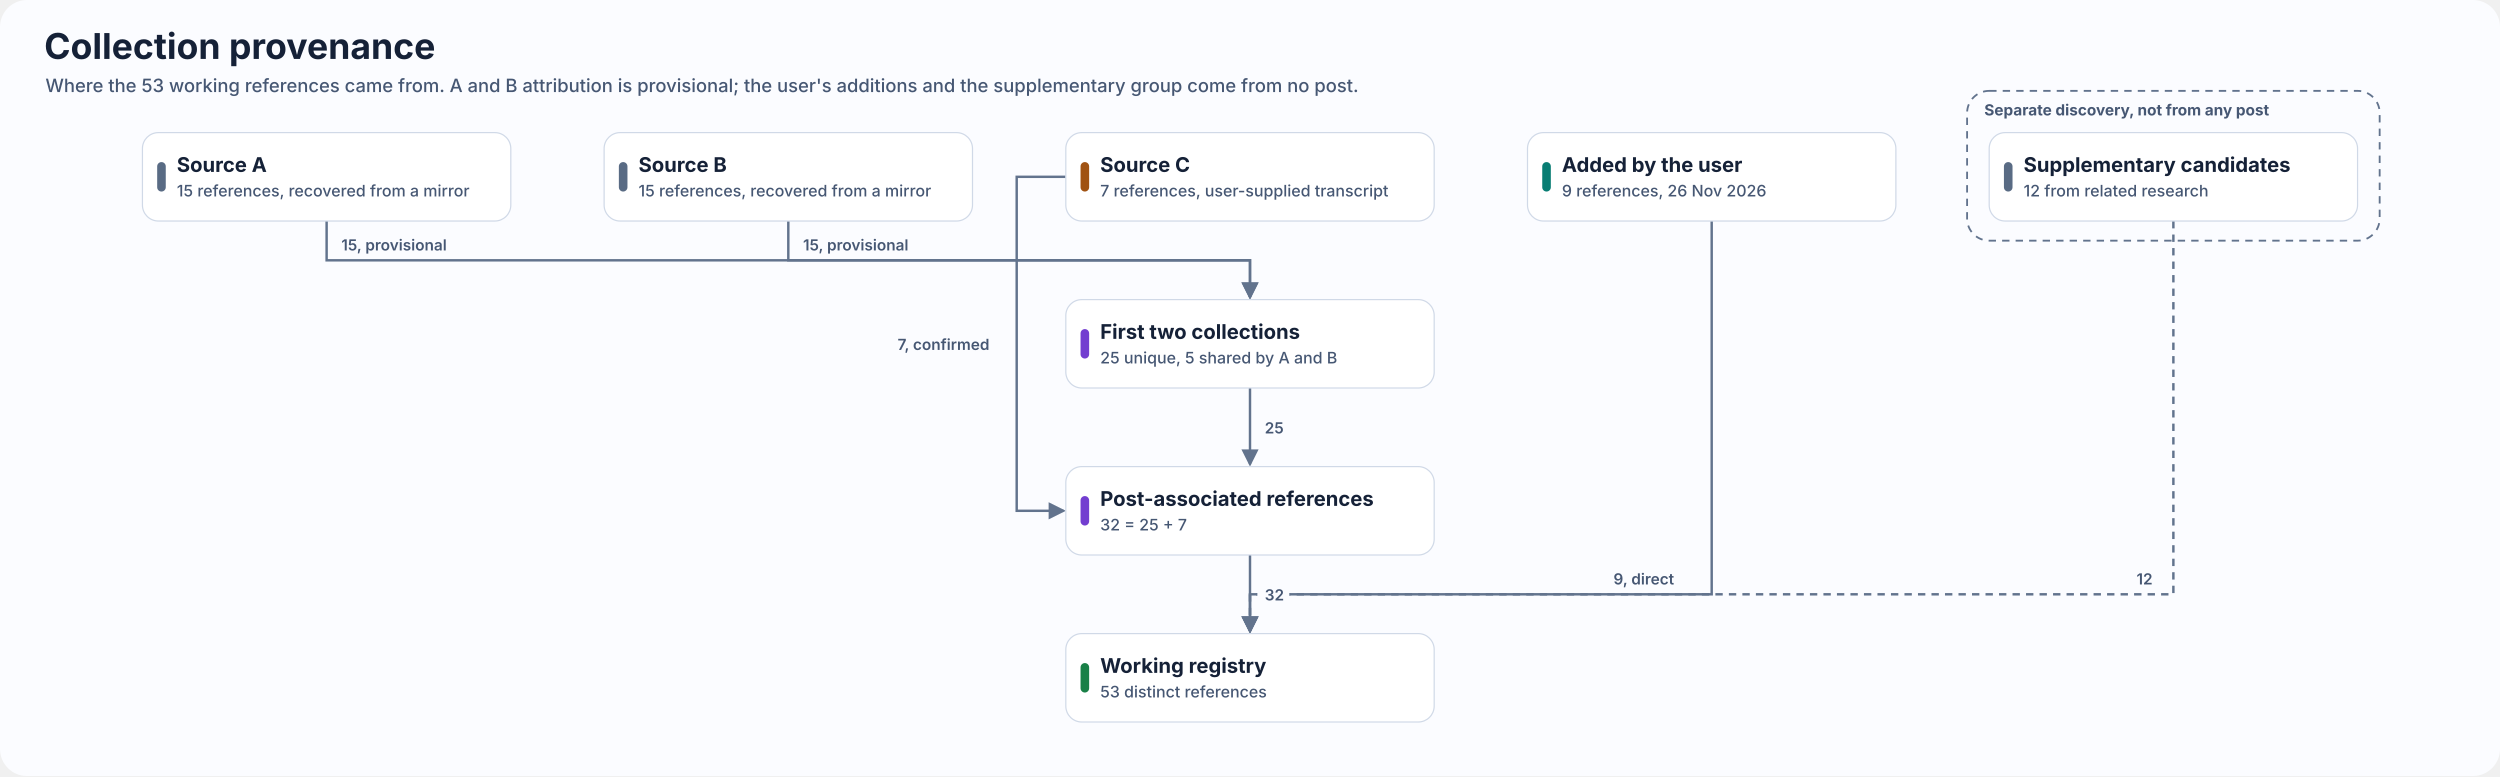
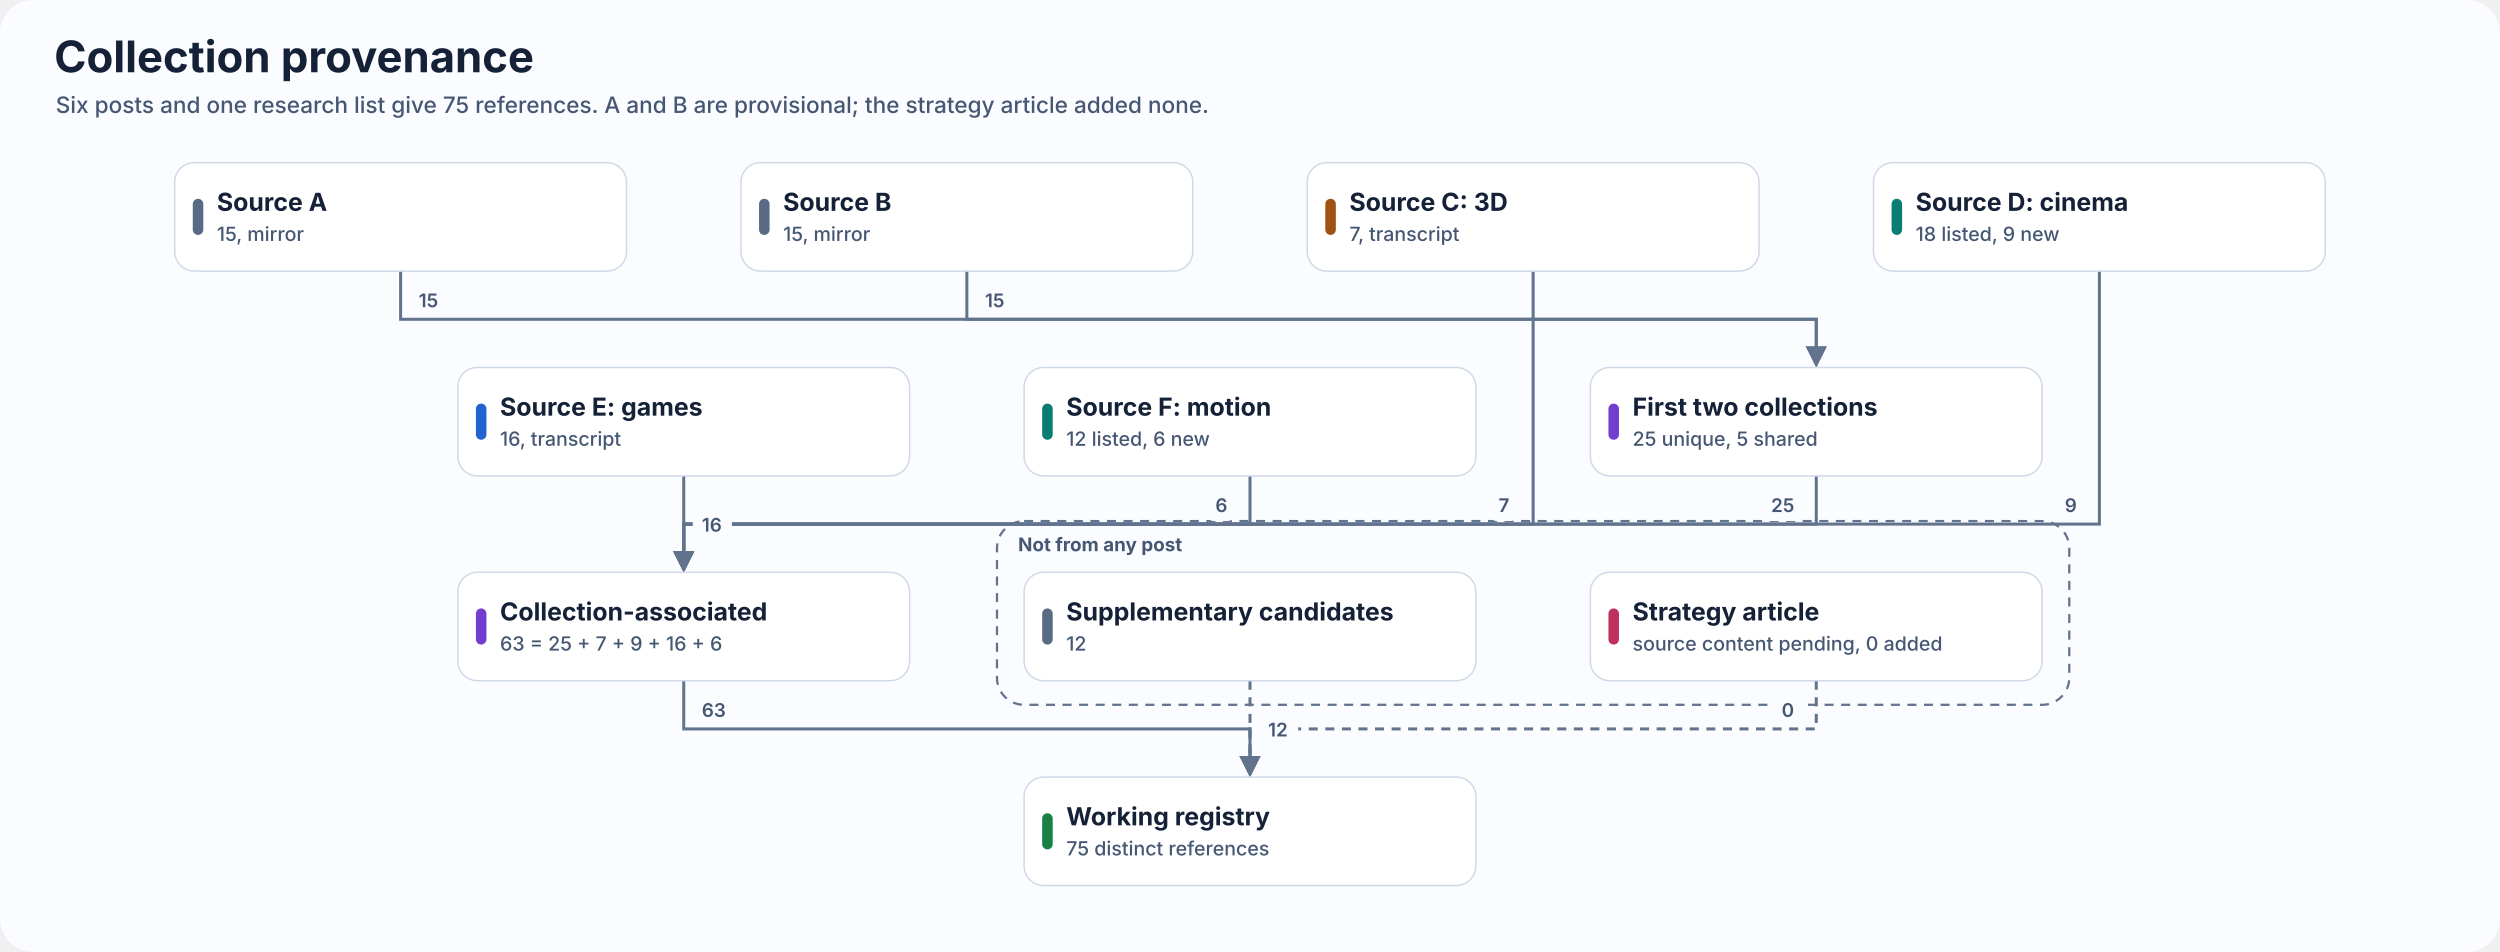
- <svg xmlns="http://www.w3.org/2000/svg" viewBox="0 0 2036 632" role="img" aria-labelledby="title desc">
+ <svg xmlns="http://www.w3.org/2000/svg" viewBox="0 0 1660 632" role="img" aria-labelledby="title desc">
  <style>
svg{font-family:system-ui,-apple-system,sans-serif} .bg{fill:#fbfcff} text{fill:#152137} .sub{fill:#465773} .line{stroke:#62738d;fill:none;stroke-width:2} .dash{stroke-dasharray:6 5} .panel{fill:#fff;stroke:#d0d9e7} .lab{fill:#fbfcff} .arrow{fill:#62738d}
@media(prefers-color-scheme:dark){.bg{fill:#101829} text{fill:#f2f5fb} .sub{fill:#c2cee1} .line{stroke:#a4b7d1} .panel{fill:#182439;stroke:#435570} .lab{fill:#101829} .arrow{fill:#a4b7d1}}
</style>
  <defs>
    <marker id="end" markerWidth="7" markerHeight="7" refX="6" refY="3.5" orient="auto">
      <path class="arrow" d="M0 0 7 3.5 0 7z" />
    </marker>
  </defs>
-   <rect width="2036" height="632" rx="22" class="bg" />
+   <rect width="1660" height="632" rx="22" class="bg" />
  <text x="36" y="48" font-size="29" font-weight="750">Collection provenance</text>
-   <text x="37" y="75" font-size="15" font-weight="450" class="sub">Where the 53 working references came from. A and B attribution is provisional; the user's additions and the supplementary group come from no post.</text>
-   <rect x="1602" y="74" width="336" height="122" rx="18" class="line dash" style="stroke-width:1.5" />
-   <text x="1616" y="94" font-size="12.5" font-weight="650" class="sub">Separate discovery, not from any post</text>
-   <path d="M266 180 V212 H1018 V242" class="line" marker-end="url(#end)" />
-   <path d="M642 180 V212 H1018 V242" class="line" marker-end="url(#end)" />
-   <path d="M1018 316 V378" class="line" marker-end="url(#end)" />
-   <path d="M868 144 H828 V416 H866" class="line" marker-end="url(#end)" />
-   <path d="M1018 452 V514" class="line" marker-end="url(#end)" />
-   <path d="M1394 180 V484 H1018 V514" class="line" marker-end="url(#end)" />
-   <path d="M1770 180 V484 H1018 V514" class="line dash" marker-end="url(#end)" />
-   <rect x="272" y="190" width="118" height="20" rx="5" class="lab" />
-   <text x="278" y="204" font-size="12.5" font-weight="560" class="sub">15, provisional</text>
-   <rect x="648" y="190" width="118" height="20" rx="5" class="lab" />
-   <text x="654" y="204" font-size="12.5" font-weight="560" class="sub">15, provisional</text>
-   <rect x="1024" y="339" width="26" height="20" rx="5" class="lab" />
-   <text x="1030" y="353" font-size="12.5" font-weight="560" class="sub">25</text>
-   <rect x="725" y="271" width="97" height="20" rx="5" class="lab" />
-   <text x="731" y="285" font-size="12.5" font-weight="560" class="sub">7, confirmed</text>
-   <rect x="1024" y="475" width="26" height="20" rx="5" class="lab" />
-   <text x="1030" y="489" font-size="12.5" font-weight="560" class="sub">32</text>
-   <rect x="1308" y="462" width="76" height="20" rx="5" class="lab" />
-   <text x="1314" y="476" font-size="12.5" font-weight="560" class="sub">9, direct</text>
-   <rect x="1734" y="462" width="26" height="20" rx="5" class="lab" />
-   <text x="1740" y="476" font-size="12.5" font-weight="560" class="sub">12</text>
+   <text x="37" y="75" font-size="15" font-weight="450" class="sub">Six posts and one research list give 75 references. A and B are provisional; the strategy article added none.</text>
+   <rect x="662" y="346" width="712" height="122" rx="18" class="line dash" style="stroke-width:1.5" />
+   <text x="676" y="366" font-size="12.5" font-weight="650" class="sub">Not from any post</text>
+   <path d="M266 180 V212 H1206 V242" class="line" marker-end="url(#end)" />
+   <path d="M642 180 V212 H1206 V242" class="line" marker-end="url(#end)" />
+   <path d="M1206 316 V348 H454 V378" class="line" marker-end="url(#end)" />
+   <path d="M1018 180 V348 H454 V378" class="line" marker-end="url(#end)" />
+   <path d="M1394 180 V348 H454 V378" class="line" marker-end="url(#end)" />
+   <path d="M454 316 V378" class="line" marker-end="url(#end)" />
+   <path d="M830 316 V348 H454 V378" class="line" marker-end="url(#end)" />
+   <path d="M454 452 V484 H830 V514" class="line" marker-end="url(#end)" />
+   <path d="M830 452 V514" class="line dash" marker-end="url(#end)" />
+   <path d="M1206 452 V484 H830 V514" class="line dash" marker-end="url(#end)" />
+   <rect x="272" y="190" width="26" height="20" rx="5" class="lab" />
+   <text x="278" y="204" font-size="12.5" font-weight="560" class="sub">15</text>
+   <rect x="648" y="190" width="26" height="20" rx="5" class="lab" />
+   <text x="654" y="204" font-size="12.5" font-weight="560" class="sub">15</text>
+   <rect x="1170" y="326" width="26" height="20" rx="5" class="lab" />
+   <text x="1176" y="340" font-size="12.5" font-weight="560" class="sub">25</text>
+   <rect x="989" y="326" width="19" height="20" rx="5" class="lab" />
+   <text x="995" y="340" font-size="12.5" font-weight="560" class="sub">7</text>
+   <rect x="1365" y="326" width="19" height="20" rx="5" class="lab" />
+   <text x="1371" y="340" font-size="12.5" font-weight="560" class="sub">9</text>
+   <rect x="460" y="339" width="26" height="20" rx="5" class="lab" />
+   <text x="466" y="353" font-size="12.5" font-weight="560" class="sub">16</text>
+   <rect x="801" y="326" width="19" height="20" rx="5" class="lab" />
+   <text x="807" y="340" font-size="12.5" font-weight="560" class="sub">6</text>
+   <rect x="460" y="462" width="26" height="20" rx="5" class="lab" />
+   <text x="466" y="476" font-size="12.5" font-weight="560" class="sub">63</text>
+   <rect x="836" y="475" width="26" height="20" rx="5" class="lab" />
+   <text x="842" y="489" font-size="12.5" font-weight="560" class="sub">12</text>
+   <rect x="1177" y="462" width="19" height="20" rx="5" class="lab" />
+   <text x="1183" y="476" font-size="12.5" font-weight="560" class="sub">0</text>
  <rect x="116" y="108" width="300" height="72" rx="13" class="panel" />
  <rect x="128" y="132" width="7" height="24" rx="3.5" fill="#596b84" />
  <text x="144" y="140" font-size="16.5" font-weight="720">Source A</text>
-   <text x="144" y="160" font-size="13" font-weight="450" class="sub">15 references, recovered from a mirror</text>
+   <text x="144" y="160" font-size="13" font-weight="450" class="sub">15, mirror</text>
  <rect x="492" y="108" width="300" height="72" rx="13" class="panel" />
  <rect x="504" y="132" width="7" height="24" rx="3.5" fill="#596b84" />
  <text x="520" y="140" font-size="16.5" font-weight="720">Source B</text>
-   <text x="520" y="160" font-size="13" font-weight="450" class="sub">15 references, recovered from a mirror</text>
+   <text x="520" y="160" font-size="13" font-weight="450" class="sub">15, mirror</text>
  <rect x="868" y="108" width="300" height="72" rx="13" class="panel" />
  <rect x="880" y="132" width="7" height="24" rx="3.5" fill="#a05212" />
-   <text x="896" y="140" font-size="16.5" font-weight="720">Source C</text>
-   <text x="896" y="160" font-size="13" font-weight="450" class="sub">7 references, user-supplied transcript</text>
+   <text x="896" y="140" font-size="16.5" font-weight="720">Source C: 3D</text>
+   <text x="896" y="160" font-size="13" font-weight="450" class="sub">7, transcript</text>
  <rect x="1244" y="108" width="300" height="72" rx="13" class="panel" />
  <rect x="1256" y="132" width="7" height="24" rx="3.5" fill="#087d73" />
-   <text x="1272" y="140" font-size="16.5" font-weight="720">Added by the user</text>
-   <text x="1272" y="160" font-size="13" font-weight="450" class="sub">9 references, 26 Nov 2026</text>
-   <rect x="1620" y="108" width="300" height="72" rx="13" class="panel" />
-   <rect x="1632" y="132" width="7" height="24" rx="3.5" fill="#596b84" />
-   <text x="1648" y="140" font-size="16.5" font-weight="720">Supplementary candidates</text>
-   <text x="1648" y="160" font-size="13" font-weight="450" class="sub">12 from related research</text>
-   <rect x="868" y="244" width="300" height="72" rx="13" class="panel" />
-   <rect x="880" y="268" width="7" height="24" rx="3.5" fill="#733ed0" />
-   <text x="896" y="276" font-size="16.5" font-weight="720">First two collections</text>
-   <text x="896" y="296" font-size="13" font-weight="450" class="sub">25 unique, 5 shared by A and B</text>
-   <rect x="868" y="380" width="300" height="72" rx="13" class="panel" />
-   <rect x="880" y="404" width="7" height="24" rx="3.5" fill="#733ed0" />
-   <text x="896" y="412" font-size="16.5" font-weight="720">Post-associated references</text>
-   <text x="896" y="432" font-size="13" font-weight="450" class="sub">32 = 25 + 7</text>
-   <rect x="868" y="516" width="300" height="72" rx="13" class="panel" />
-   <rect x="880" y="540" width="7" height="24" rx="3.5" fill="#198047" />
-   <text x="896" y="548" font-size="16.5" font-weight="720">Working registry</text>
-   <text x="896" y="568" font-size="13" font-weight="450" class="sub">53 distinct references</text>
+   <text x="1272" y="140" font-size="16.5" font-weight="720">Source D: cinema</text>
+   <text x="1272" y="160" font-size="13" font-weight="450" class="sub">18 listed, 9 new</text>
+   <rect x="304" y="244" width="300" height="72" rx="13" class="panel" />
+   <rect x="316" y="268" width="7" height="24" rx="3.5" fill="#2363cf" />
+   <text x="332" y="276" font-size="16.5" font-weight="720">Source E: games</text>
+   <text x="332" y="296" font-size="13" font-weight="450" class="sub">16, transcript</text>
+   <rect x="680" y="244" width="300" height="72" rx="13" class="panel" />
+   <rect x="692" y="268" width="7" height="24" rx="3.5" fill="#087d73" />
+   <text x="708" y="276" font-size="16.5" font-weight="720">Source F: motion</text>
+   <text x="708" y="296" font-size="13" font-weight="450" class="sub">12 listed, 6 new</text>
+   <rect x="1056" y="244" width="300" height="72" rx="13" class="panel" />
+   <rect x="1068" y="268" width="7" height="24" rx="3.5" fill="#733ed0" />
+   <text x="1084" y="276" font-size="16.5" font-weight="720">First two collections</text>
+   <text x="1084" y="296" font-size="13" font-weight="450" class="sub">25 unique, 5 shared</text>
+   <rect x="304" y="380" width="300" height="72" rx="13" class="panel" />
+   <rect x="316" y="404" width="7" height="24" rx="3.5" fill="#733ed0" />
+   <text x="332" y="412" font-size="16.5" font-weight="720">Collection-associated</text>
+   <text x="332" y="432" font-size="13" font-weight="450" class="sub">63 = 25 + 7 + 9 + 16 + 6</text>
+   <rect x="680" y="380" width="300" height="72" rx="13" class="panel" />
+   <rect x="692" y="404" width="7" height="24" rx="3.5" fill="#596b84" />
+   <text x="708" y="412" font-size="16.5" font-weight="720">Supplementary candidates</text>
+   <text x="708" y="432" font-size="13" font-weight="450" class="sub">12</text>
+   <rect x="1056" y="380" width="300" height="72" rx="13" class="panel" />
+   <rect x="1068" y="404" width="7" height="24" rx="3.5" fill="#bf315c" />
+   <text x="1084" y="412" font-size="16.5" font-weight="720">Strategy article</text>
+   <text x="1084" y="432" font-size="13" font-weight="450" class="sub">source content pending, 0 added</text>
+   <rect x="680" y="516" width="300" height="72" rx="13" class="panel" />
+   <rect x="692" y="540" width="7" height="24" rx="3.5" fill="#198047" />
+   <text x="708" y="548" font-size="16.5" font-weight="720">Working registry</text>
+   <text x="708" y="568" font-size="13" font-weight="450" class="sub">75 distinct references</text>
</svg>
